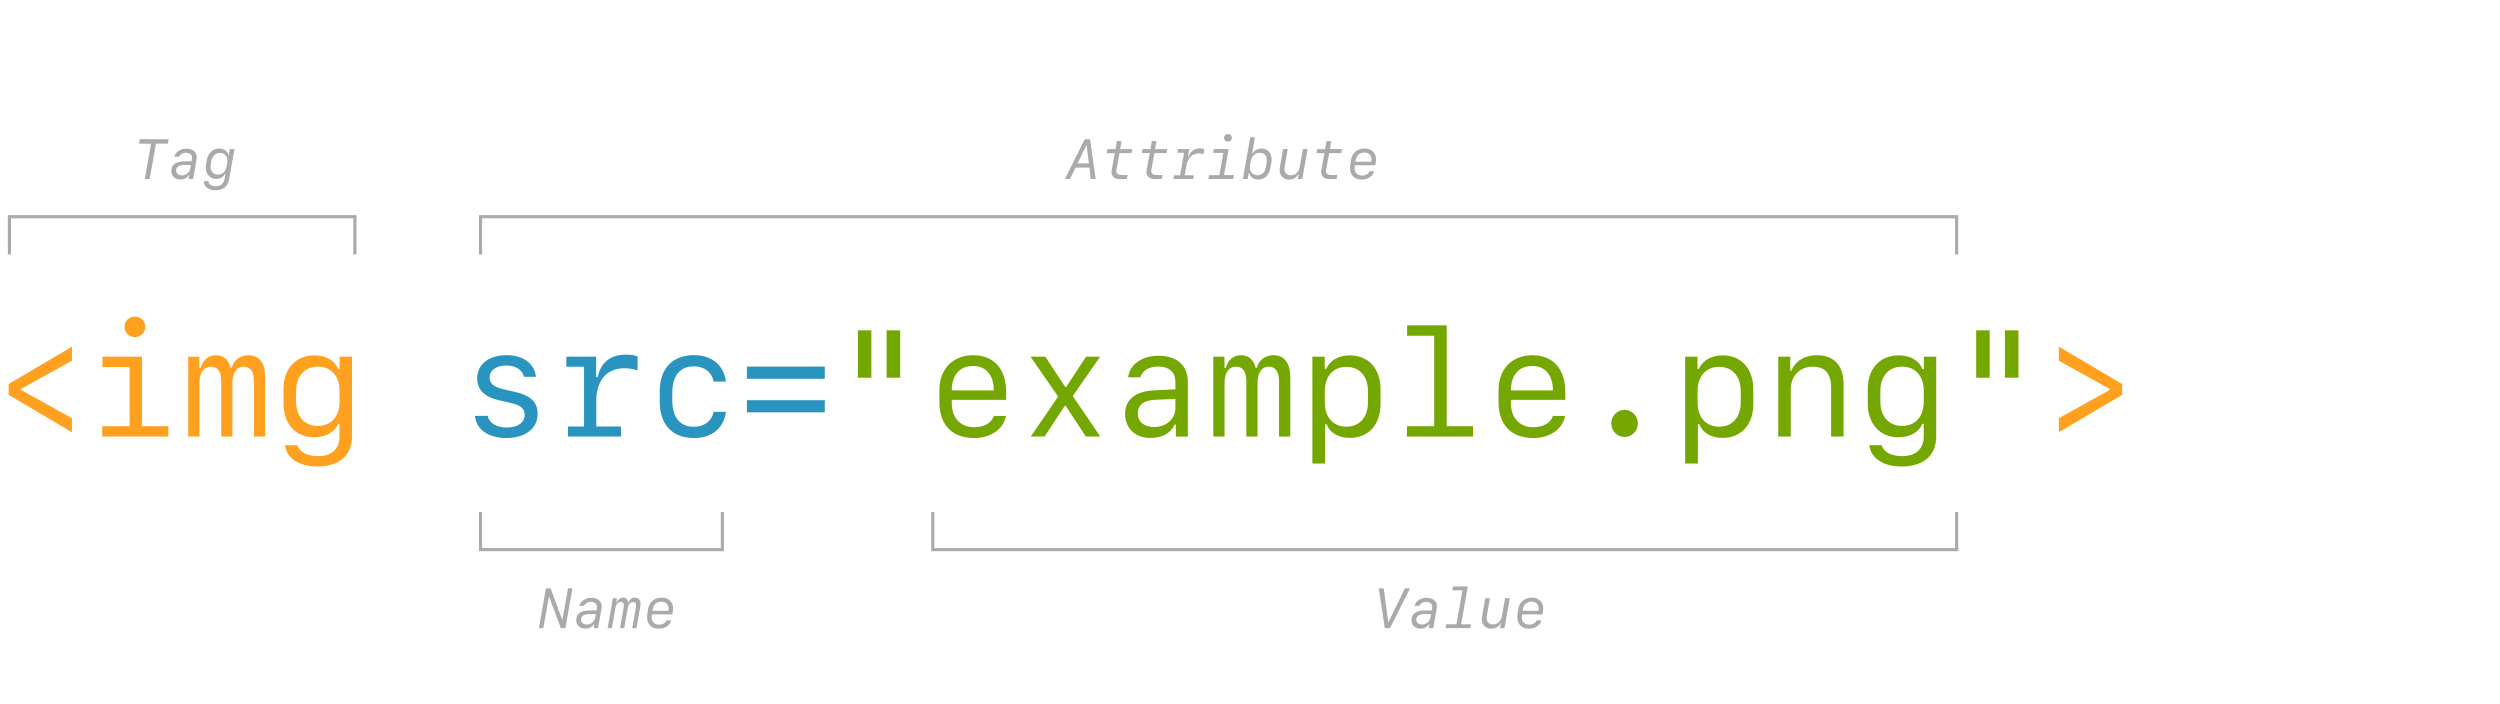
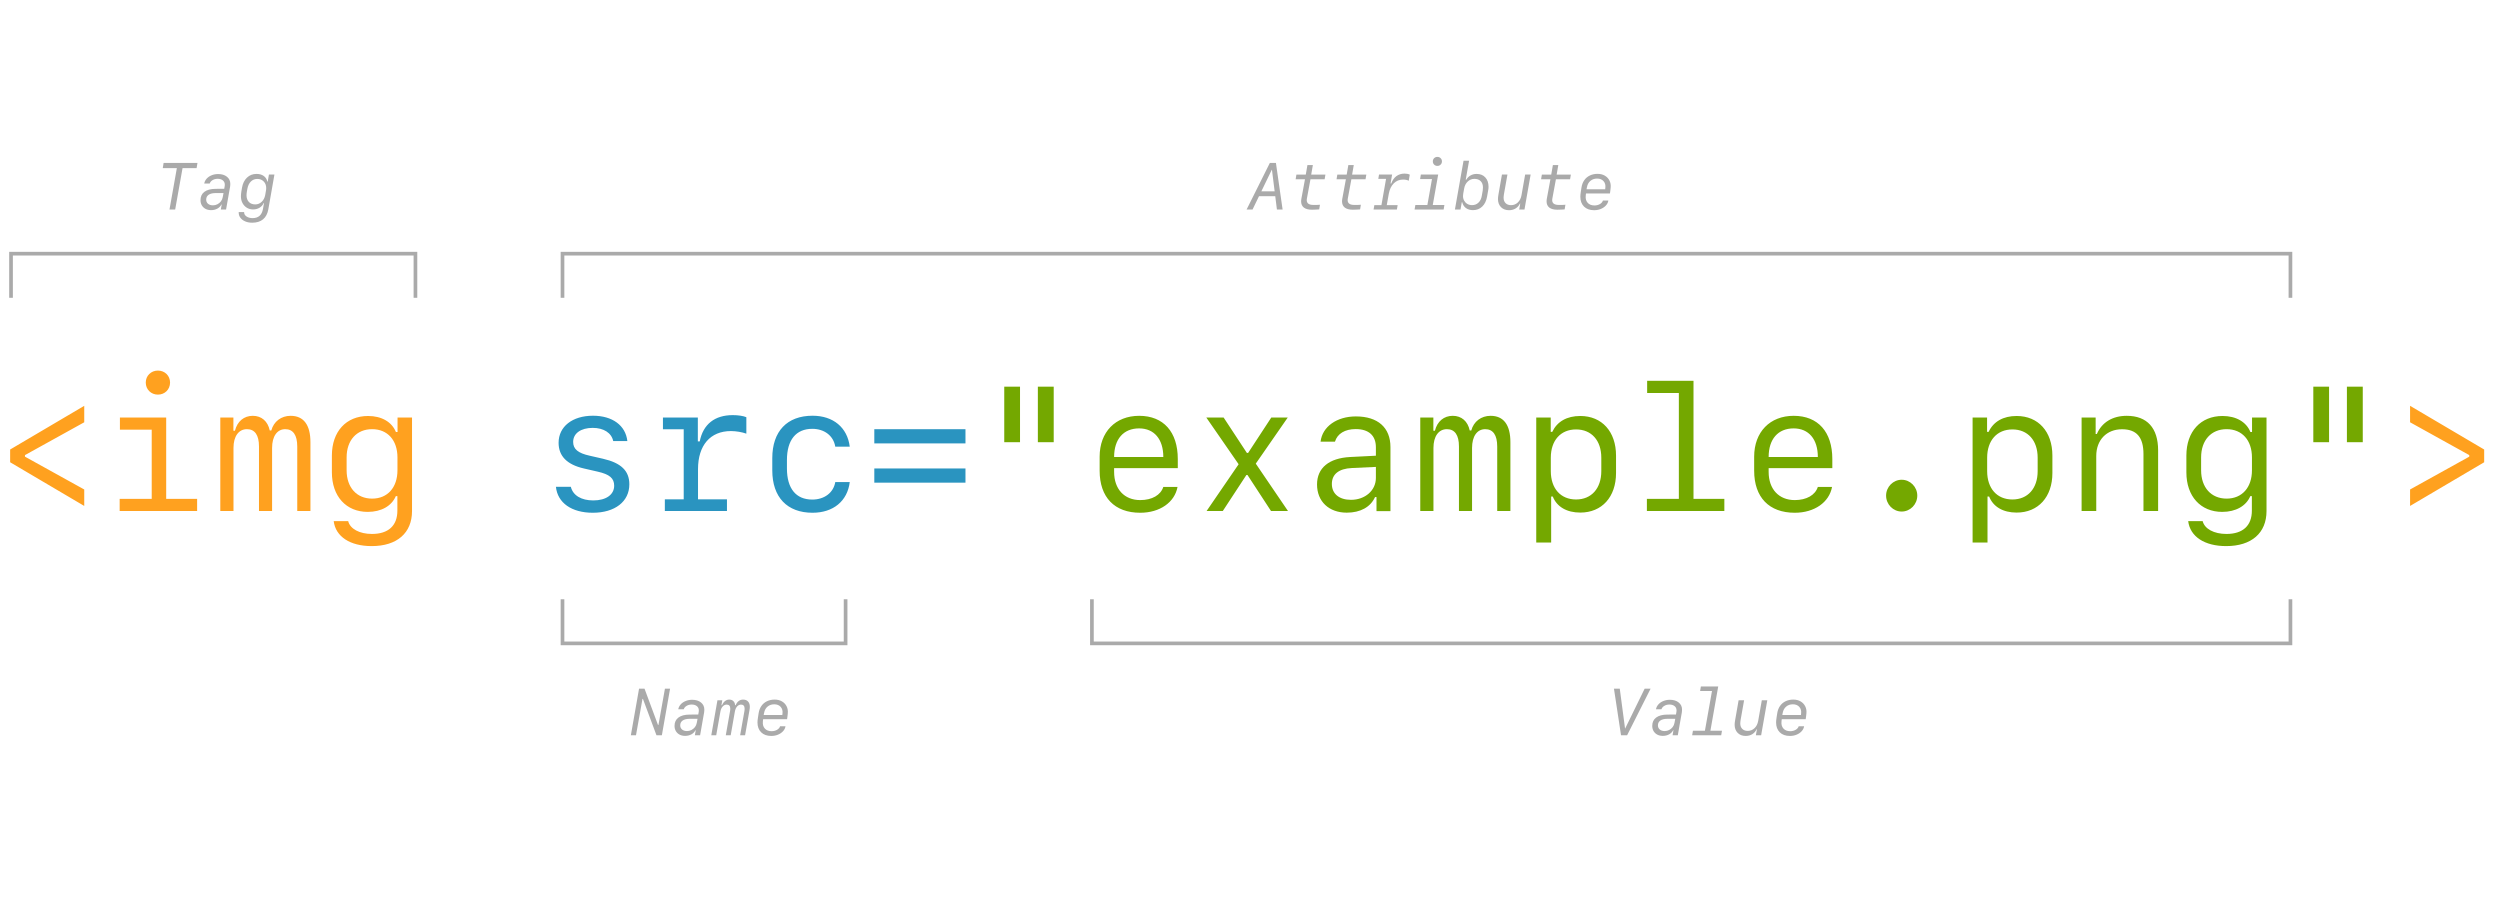
- <svg xmlns="http://www.w3.org/2000/svg" width="796" height="224" viewBox="0 0 796 224" fill="none">
+ <svg xmlns="http://www.w3.org/2000/svg" width="680" height="244" viewBox="0 0 680 244" fill="none">
  <path d="M22.914 114.859V110.383L2.758 122.266V125.734L22.914 137.617V133.141L6.789 124.211V123.789L22.914 114.859ZM42.953 107.336C44.828 107.336 46.258 105.93 46.258 104.055C46.258 102.203 44.828 100.797 42.953 100.797C41.078 100.797 39.648 102.203 39.648 104.055C39.648 105.93 41.078 107.336 42.953 107.336ZM53.617 139V135.695H45.203V113.57H32.617V116.875H41.266V135.695H32.547V139H53.617ZM84.438 120.273C84.438 115.562 82.586 113.102 79.047 113.102C76.492 113.102 74.453 114.648 73.797 117.086H73.375C72.836 114.578 71.148 113.102 68.758 113.102C66.367 113.102 64.539 114.602 63.906 117.156H63.484V113.57H59.922V139H63.508V121.844C63.508 118.68 64.914 116.734 67.164 116.734C69.32 116.734 70.445 118.352 70.445 121.422V139H74.008V121.844C74.008 118.68 75.367 116.734 77.594 116.734C79.727 116.734 80.852 118.352 80.852 121.445V139H84.438V120.273ZM101.102 148.539C107.992 148.539 112.07 144.977 112.07 139V113.57H108.133V117.508H107.688C106.586 114.766 103.797 113.148 100.117 113.148C94.164 113.148 90.273 117.367 90.273 123.906V128.477C90.273 134.992 94.141 139.234 100.023 139.234C103.727 139.234 106.539 137.617 107.664 134.945H108.086V138.906C108.086 142.984 105.625 145.234 101.172 145.234C97.773 145.234 95.219 143.852 94.703 141.742H90.766C91.281 145.961 95.219 148.539 101.102 148.539ZM94.281 127.914V124.422C94.281 119.758 97 116.734 101.219 116.734C105.414 116.734 108.109 119.734 108.109 124.422V127.914C108.109 132.602 105.414 135.625 101.219 135.625C97 135.625 94.281 132.578 94.281 127.914ZM655.539 114.859L671.641 123.789V124.211L655.539 133.141V137.617L675.695 125.734V122.266L655.539 110.383V114.859Z" fill="#FFA11F" />
  <path d="M151.938 120.438C151.938 124.047 154.211 126.367 158.805 127.422L162.578 128.289C165.812 129.016 167.055 130.094 167.055 132.109C167.055 134.547 164.852 136.117 161.383 136.117C158.102 136.117 155.852 134.758 155.266 132.414H151.211C151.656 136.773 155.477 139.469 161.242 139.469C167.266 139.469 171.18 136.422 171.18 131.734C171.18 128.055 168.93 125.898 163.984 124.773L160.398 123.953C157.211 123.25 155.898 122.148 155.898 120.203C155.898 117.883 157.984 116.383 161.219 116.383C164.195 116.383 166.328 117.742 166.797 119.969H170.641C170.172 115.727 166.586 113.078 161.289 113.078C155.688 113.078 151.938 116.031 151.938 120.438ZM189.859 127.609C189.859 121.141 193.188 117.25 198.812 117.25C200.195 117.25 201.836 117.531 203.008 117.953V113.477C202.164 113.125 200.781 112.914 199.328 112.914C194.43 112.914 191.266 115.352 190.328 120.062H189.812V113.57H180.32V116.758H185.969V135.812H180.836V139H197.734V135.812H189.859V127.609ZM231.133 121.492C230.477 116.266 226.633 113.078 221.008 113.078C214.094 113.078 210.062 117.32 210.062 124.609V127.938C210.062 135.227 214.094 139.469 221.008 139.469C226.633 139.469 230.5 136.305 231.133 131.125H227.195C226.703 134.031 224.219 135.883 220.938 135.883C216.508 135.883 214.047 132.883 214.047 127.422V125.125C214.047 119.664 216.508 116.641 220.938 116.641C224.219 116.641 226.703 118.516 227.195 121.492H231.133ZM262.609 120.602V116.734H237.812V120.602H262.609ZM262.609 131.289V127.422H237.812V131.289H262.609Z" fill="#2A94C0" />
  <path d="M277.445 120.273V105.18H273.156V120.273H277.445ZM286.609 120.273V105.18H282.297V120.273H286.609ZM316.422 132.438C315.719 134.664 313.352 136.023 310.141 136.023C305.805 136.023 303.039 133.023 303.039 128.359V127.328H320.359V124.844C320.359 117.484 316.469 113.102 309.859 113.102C303.391 113.102 299.102 117.508 299.102 124.211V128.031C299.102 135.273 303.156 139.469 310.141 139.469C315.484 139.469 319.516 136.633 320.289 132.438H316.422ZM309.836 116.523C313.938 116.523 316.422 119.453 316.422 124.305H303.039C303.039 119.43 305.594 116.523 309.836 116.523ZM339.32 129.203L345.719 139H350.336L341.57 126.109L350.266 113.57H345.789L339.484 123.203H339.156L332.828 113.57H328.117L336.906 126.273L328.188 139H332.594L339.016 129.203H339.32ZM366.32 139.445C370.023 139.445 372.789 137.922 374.008 135.203H374.406V139.023H378.203V121.609C378.203 116.312 374.781 113.266 368.805 113.266C363.602 113.266 359.664 116.055 359.195 120.133H363.109C363.766 117.953 365.828 116.711 368.758 116.711C372.297 116.711 374.242 118.469 374.242 121.656V123.953L367.258 124.305C361.469 124.609 358.234 127.281 358.234 131.781C358.234 136.398 361.469 139.445 366.32 139.445ZM367.469 135.953C364.258 135.953 362.266 134.312 362.266 131.641C362.266 128.992 364.141 127.469 367.703 127.305L374.242 127V130C374.242 133.398 371.312 135.953 367.469 135.953ZM410.828 120.273C410.828 115.562 408.977 113.102 405.438 113.102C402.883 113.102 400.844 114.648 400.188 117.086H399.766C399.227 114.578 397.539 113.102 395.148 113.102C392.758 113.102 390.93 114.602 390.297 117.156H389.875V113.57H386.312V139H389.898V121.844C389.898 118.68 391.305 116.734 393.555 116.734C395.711 116.734 396.836 118.352 396.836 121.422V139H400.398V121.844C400.398 118.68 401.758 116.734 403.984 116.734C406.117 116.734 407.242 118.352 407.242 121.445V139H410.828V120.273ZM429.836 113.148C426.203 113.148 423.555 114.648 422.219 117.461H421.797V113.57H417.859V147.578H421.914V135.062H422.359C423.461 137.852 426.156 139.422 429.836 139.422C435.719 139.422 439.562 135.18 439.562 128.664V123.93C439.562 117.391 435.719 113.148 429.836 113.148ZM428.688 116.805C432.883 116.805 435.555 119.805 435.555 124.492V128.148C435.555 132.836 432.883 135.859 428.688 135.859C424.492 135.859 421.82 132.859 421.82 128.148V124.492C421.82 119.805 424.492 116.805 428.688 116.805ZM469.023 139V135.695H460.633V103.586H448.023V106.891H456.648V135.695H447.953V139H469.023ZM494.453 132.438C493.75 134.664 491.383 136.023 488.172 136.023C483.836 136.023 481.07 133.023 481.07 128.359V127.328H498.391V124.844C498.391 117.484 494.5 113.102 487.891 113.102C481.422 113.102 477.133 117.508 477.133 124.211V128.031C477.133 135.273 481.188 139.469 488.172 139.469C493.516 139.469 497.547 136.633 498.32 132.438H494.453ZM487.867 116.523C491.969 116.523 494.453 119.453 494.453 124.305H481.07C481.07 119.43 483.625 116.523 487.867 116.523ZM517.258 139.141C519.578 139.141 521.5 137.195 521.5 134.805C521.5 132.438 519.578 130.492 517.258 130.492C514.938 130.492 513.016 132.438 513.016 134.805C513.016 137.195 514.938 139.141 517.258 139.141ZM548.523 113.148C544.891 113.148 542.242 114.648 540.906 117.461H540.484V113.57H536.547V147.578H540.602V135.062H541.047C542.148 137.852 544.844 139.422 548.523 139.422C554.406 139.422 558.25 135.18 558.25 128.664V123.93C558.25 117.391 554.406 113.148 548.523 113.148ZM547.375 116.805C551.57 116.805 554.242 119.805 554.242 124.492V128.148C554.242 132.836 551.57 135.859 547.375 135.859C543.18 135.859 540.508 132.859 540.508 128.148V124.492C540.508 119.805 543.18 116.805 547.375 116.805ZM566.195 139H570.18V124.023C570.18 119.688 572.992 116.758 577.188 116.758C581.148 116.758 583.023 118.914 583.023 123.508V139H587.008V122.5C587.008 116.406 584.008 113.102 578.477 113.102C574.609 113.102 571.703 114.883 570.344 118.047H570.016V113.57H566.195V139ZM605.523 148.539C612.414 148.539 616.492 144.977 616.492 139V113.57H612.555V117.508H612.109C611.008 114.766 608.219 113.148 604.539 113.148C598.586 113.148 594.695 117.367 594.695 123.906V128.477C594.695 134.992 598.562 139.234 604.445 139.234C608.148 139.234 610.961 137.617 612.086 134.945H612.508V138.906C612.508 142.984 610.047 145.234 605.594 145.234C602.195 145.234 599.641 143.852 599.125 141.742H595.188C595.703 145.961 599.641 148.539 605.523 148.539ZM598.703 127.914V124.422C598.703 119.758 601.422 116.734 605.641 116.734C609.836 116.734 612.531 119.734 612.531 124.422V127.914C612.531 132.602 609.836 135.625 605.641 135.625C601.422 135.625 598.703 132.578 598.703 127.914ZM633.508 120.273V105.18H629.219V120.273H633.508ZM642.672 120.273V105.18H638.359V120.273H642.672Z" fill="#74A800" />
  <path d="M345.926 46.181H345.97L347.323 57H348.87L347.051 44.317H345.398L339.07 57H340.688L345.926 46.181ZM347.174 52.034H342.674L342.173 53.361H347.209L347.174 52.034ZM355.62 44.906L355.172 47.49H352.623L352.412 48.765H354.952L353.985 54.003C353.956 54.149 353.936 54.287 353.924 54.416C353.912 54.539 353.906 54.656 353.906 54.768C353.906 55.506 354.155 56.071 354.653 56.464C355.157 56.851 355.887 57.044 356.842 57.044C357.17 57.044 357.53 57.032 357.923 57.009C358.315 56.991 358.614 56.974 358.819 56.956L359.03 55.69C358.843 55.708 358.591 55.723 358.274 55.734C357.958 55.74 357.621 55.743 357.264 55.743C356.045 55.743 355.436 55.31 355.436 54.442C355.436 54.372 355.438 54.302 355.444 54.231C355.45 54.155 355.462 54.076 355.479 53.994L356.446 48.765H360.296L360.516 47.49H356.648L357.097 44.906H355.62ZM366.747 44.906L366.299 47.49H363.75L363.539 48.765H366.079L365.112 54.003C365.083 54.149 365.062 54.287 365.051 54.416C365.039 54.539 365.033 54.656 365.033 54.768C365.033 55.506 365.282 56.071 365.78 56.464C366.284 56.851 367.014 57.044 367.969 57.044C368.297 57.044 368.657 57.032 369.05 57.009C369.442 56.991 369.741 56.974 369.946 56.956L370.157 55.69C369.97 55.708 369.718 55.723 369.401 55.734C369.085 55.74 368.748 55.743 368.391 55.743C367.172 55.743 366.562 55.31 366.562 54.442C366.562 54.372 366.565 54.302 366.571 54.231C366.577 54.155 366.589 54.076 366.606 53.994L367.573 48.765H371.423L371.643 47.49H367.775L368.224 44.906H366.747ZM377.751 52.711C377.968 51.504 378.419 50.558 379.104 49.872C379.79 49.187 380.631 48.844 381.627 48.844C382.283 48.844 382.799 48.952 383.174 49.169L383.455 47.508C383.086 47.315 382.617 47.218 382.049 47.218C381.188 47.218 380.446 47.446 379.825 47.903C379.21 48.36 378.744 49.025 378.428 49.898H378.234L378.656 47.464H375.097L374.895 48.659H377.004L375.536 57H376.986L377.751 52.711ZM379.948 57L380.159 55.805H373.822L373.611 57H379.948ZM390.97 45.126C391.321 45.126 391.614 45.009 391.849 44.774C392.089 44.54 392.209 44.247 392.209 43.895C392.209 43.55 392.089 43.26 391.849 43.025C391.614 42.791 391.321 42.674 390.97 42.674C390.618 42.674 390.322 42.791 390.082 43.025C389.848 43.26 389.73 43.55 389.73 43.895C389.73 44.247 389.848 44.54 390.082 44.774C390.322 45.009 390.618 45.126 390.97 45.126ZM392.666 57L392.877 55.761H389.713L391.189 47.464H386.47L386.268 48.703H389.502L388.245 55.761H384.976L384.765 57H392.666ZM400.655 57.158C401.657 57.158 402.495 56.833 403.169 56.183C403.843 55.532 404.282 54.627 404.487 53.467L404.786 51.753C404.827 51.548 404.854 51.375 404.865 51.234C404.877 51.088 404.883 50.947 404.883 50.812C404.883 49.74 404.59 48.888 404.004 48.255C403.424 47.622 402.633 47.306 401.631 47.306C401.027 47.306 400.477 47.446 399.979 47.727C399.486 48.003 399.108 48.384 398.845 48.87H398.678L399.592 43.72H398.08L395.733 57H397.254L397.605 55.023H397.729C397.887 55.69 398.224 56.215 398.739 56.596C399.255 56.971 399.894 57.158 400.655 57.158ZM400.409 55.796C399.929 55.796 399.501 55.688 399.126 55.471C398.757 55.254 398.467 54.961 398.256 54.592C398.045 54.217 397.939 53.795 397.939 53.326C397.939 53.098 397.96 52.878 398.001 52.667L398.256 51.243C398.396 50.476 398.722 49.852 399.231 49.371C399.747 48.891 400.345 48.65 401.024 48.65C401.757 48.65 402.328 48.855 402.738 49.266C403.154 49.676 403.362 50.247 403.362 50.98C403.362 51.308 403.342 51.589 403.301 51.823L403.046 53.282C402.911 54.067 402.606 54.683 402.132 55.128C401.663 55.573 401.089 55.796 400.409 55.796ZM416.335 47.464H414.841L413.848 53.098C413.701 53.924 413.367 54.583 412.846 55.075C412.324 55.562 411.712 55.805 411.009 55.805C410.388 55.805 409.893 55.623 409.523 55.26C409.16 54.891 408.979 54.401 408.979 53.792C408.979 53.669 408.987 53.523 409.005 53.352C409.022 53.183 409.046 53.004 409.075 52.816L410.024 47.464H408.53L407.59 52.834C407.537 53.162 407.499 53.423 407.476 53.616C407.458 53.81 407.449 53.985 407.449 54.144C407.449 55.046 407.722 55.778 408.267 56.341C408.817 56.898 409.547 57.176 410.455 57.176C411.135 57.176 411.735 57.015 412.257 56.692C412.778 56.364 413.162 55.922 413.408 55.365H413.505L413.224 57H414.656L416.335 47.464ZM422.382 44.906L421.934 47.49H419.385L419.174 48.765H421.714L420.747 54.003C420.718 54.149 420.697 54.287 420.686 54.416C420.674 54.539 420.668 54.656 420.668 54.768C420.668 55.506 420.917 56.071 421.415 56.464C421.919 56.851 422.648 57.044 423.604 57.044C423.932 57.044 424.292 57.032 424.685 57.009C425.077 56.991 425.376 56.974 425.581 56.956L425.792 55.69C425.604 55.708 425.353 55.723 425.036 55.734C424.72 55.74 424.383 55.743 424.025 55.743C422.807 55.743 422.197 55.31 422.197 54.442C422.197 54.372 422.2 54.302 422.206 54.231C422.212 54.155 422.224 54.076 422.241 53.994L423.208 48.765H427.058L427.277 47.49H423.41L423.858 44.906H422.382ZM434.414 48.571C435.164 48.571 435.747 48.806 436.163 49.274C436.579 49.743 436.743 50.344 436.655 51.076C436.649 51.147 436.641 51.217 436.629 51.287C436.623 51.357 436.617 51.425 436.611 51.489H431.54C431.558 51.39 431.575 51.29 431.593 51.19C431.616 51.091 431.637 50.994 431.654 50.9C431.789 50.174 432.103 49.605 432.595 49.195C433.087 48.779 433.693 48.571 434.414 48.571ZM437.473 54.539H435.996C435.891 54.926 435.618 55.248 435.179 55.506C434.745 55.758 434.247 55.884 433.685 55.884C432.899 55.884 432.287 55.644 431.848 55.163C431.414 54.683 431.238 54.044 431.32 53.247C431.326 53.153 431.335 53.054 431.347 52.948C431.358 52.837 431.373 52.728 431.391 52.623H437.903L438.009 51.858C438.026 51.73 438.041 51.601 438.053 51.472C438.07 51.337 438.085 51.199 438.097 51.059C438.173 50.338 438.067 49.693 437.78 49.125C437.499 48.557 437.077 48.108 436.515 47.78C435.952 47.452 435.29 47.288 434.528 47.288C433.749 47.288 433.052 47.438 432.437 47.736C431.821 48.029 431.32 48.451 430.934 49.002C430.547 49.547 430.292 50.197 430.169 50.953L429.984 52.148C429.938 52.471 429.902 52.734 429.879 52.94C429.861 53.139 429.853 53.326 429.853 53.502C429.853 54.639 430.187 55.535 430.854 56.191C431.522 56.848 432.439 57.176 433.605 57.176C434.262 57.176 434.868 57.062 435.425 56.833C435.981 56.605 436.441 56.291 436.805 55.893C437.174 55.494 437.396 55.043 437.473 54.539Z" fill="#AAAAAA" />
-   <path d="M47.647 57L49.65 45.741H53.474L53.711 44.317H44.5L44.272 45.741H48.103L46.1 57H47.647ZM57.411 57.158C58.668 57.158 59.74 56.569 60.215 55.629H60.303L60.065 57H61.489L62.456 51.498C62.614 50.654 62.641 50.417 62.641 50.013C62.641 48.404 61.322 47.341 59.336 47.341C57.394 47.341 55.847 48.395 55.548 49.916H57.042C57.288 49.151 58.167 48.633 59.195 48.633C60.382 48.633 61.147 49.257 61.147 50.232C61.147 50.426 61.129 50.575 61.076 50.865L60.988 51.349L58.615 51.366C55.978 51.393 54.52 52.5 54.537 54.477C54.555 56.068 55.724 57.158 57.411 57.158ZM57.93 55.849C56.796 55.849 56.075 55.233 56.084 54.267C56.093 53.159 56.998 52.526 58.606 52.518L60.795 52.509L60.584 53.634C60.355 54.908 59.222 55.849 57.93 55.849ZM68.591 60.577C71.069 60.577 72.564 59.329 72.985 56.938L74.647 47.464H73.152L72.818 49.389H72.713C72.432 48.062 71.351 47.306 69.76 47.306C67.738 47.306 66.227 48.738 65.831 51.032L65.647 52.105C65.585 52.456 65.532 53.019 65.532 53.405C65.532 55.471 66.93 56.965 68.846 56.965C70.155 56.965 71.272 56.279 71.702 55.233H71.808L71.526 56.833C71.219 58.494 70.287 59.329 68.714 59.329C67.404 59.329 66.42 58.67 66.402 57.791V57.677H64.926C64.926 57.685 64.926 57.791 64.926 57.835C64.926 59.426 66.464 60.577 68.591 60.577ZM69.98 48.668C71.412 48.668 72.405 49.688 72.405 51.147C72.405 51.349 72.379 51.639 72.326 51.938L72.133 53.062C71.86 54.574 70.762 55.602 69.426 55.602C67.967 55.602 67.053 54.645 67.053 53.098C67.053 52.878 67.097 52.43 67.149 52.122L67.299 51.287C67.598 49.67 68.626 48.668 69.98 48.668Z" fill="#AAAAAA" />
+   <path d="M47.647 57L49.65 45.741H53.474L53.711 44.317H44.5L44.272 45.741H48.103L46.1 57H47.647ZM57.411 57.158C58.038 57.158 58.603 57.023 59.107 56.754C59.611 56.478 59.98 56.103 60.215 55.629H60.303L60.065 57H61.489L62.456 51.498C62.515 51.217 62.556 50.994 62.579 50.83C62.602 50.66 62.617 50.517 62.623 50.399C62.635 50.276 62.641 50.148 62.641 50.013C62.641 49.21 62.339 48.565 61.735 48.079C61.132 47.587 60.332 47.341 59.336 47.341C58.691 47.341 58.1 47.452 57.56 47.675C57.022 47.892 56.576 48.193 56.225 48.58C55.873 48.967 55.648 49.412 55.548 49.916H57.042C57.165 49.535 57.426 49.227 57.824 48.993C58.223 48.753 58.68 48.633 59.195 48.633C59.793 48.633 60.268 48.779 60.619 49.072C60.971 49.359 61.147 49.746 61.147 50.232C61.147 50.326 61.141 50.42 61.129 50.514C61.117 50.602 61.1 50.719 61.076 50.865L60.988 51.349L58.615 51.366C57.297 51.378 56.286 51.65 55.583 52.184C54.88 52.717 54.531 53.481 54.537 54.477C54.543 55.005 54.666 55.471 54.906 55.875C55.152 56.279 55.489 56.596 55.917 56.824C56.351 57.047 56.849 57.158 57.411 57.158ZM57.93 55.849C57.361 55.849 56.91 55.705 56.576 55.418C56.242 55.131 56.078 54.747 56.084 54.267C56.09 53.716 56.31 53.288 56.743 52.983C57.183 52.679 57.804 52.523 58.606 52.518L60.795 52.509L60.584 53.634C60.508 54.062 60.341 54.442 60.083 54.776C59.825 55.105 59.509 55.365 59.134 55.559C58.765 55.752 58.363 55.849 57.93 55.849ZM69.98 48.668C70.694 48.668 71.277 48.899 71.728 49.362C72.18 49.819 72.405 50.414 72.405 51.147C72.405 51.246 72.399 51.366 72.388 51.507C72.376 51.642 72.356 51.785 72.326 51.938L72.133 53.062C71.992 53.818 71.673 54.431 71.175 54.899C70.677 55.368 70.094 55.602 69.426 55.602C68.699 55.602 68.122 55.38 67.694 54.935C67.267 54.483 67.053 53.871 67.053 53.098C67.053 52.986 67.061 52.834 67.079 52.641C67.103 52.447 67.126 52.274 67.149 52.122L67.299 51.287C67.451 50.478 67.765 49.84 68.239 49.371C68.72 48.902 69.3 48.668 69.98 48.668ZM68.591 60.577C69.827 60.577 70.814 60.27 71.553 59.654C72.297 59.039 72.774 58.134 72.985 56.938L74.647 47.464H73.152L72.818 49.389H72.713C72.572 48.727 72.241 48.214 71.72 47.851C71.204 47.487 70.551 47.306 69.76 47.306C68.746 47.306 67.888 47.64 67.185 48.308C66.481 48.976 66.03 49.884 65.831 51.032L65.647 52.105C65.617 52.28 65.591 52.494 65.567 52.746C65.544 52.992 65.532 53.212 65.532 53.405C65.532 54.091 65.676 54.703 65.963 55.242C66.25 55.775 66.643 56.197 67.141 56.508C67.639 56.812 68.207 56.965 68.846 56.965C69.502 56.965 70.088 56.81 70.603 56.499C71.125 56.183 71.491 55.761 71.702 55.233H71.808L71.526 56.833C71.38 57.665 71.069 58.289 70.595 58.705C70.126 59.121 69.499 59.329 68.714 59.329C68.058 59.329 67.51 59.183 67.07 58.89C66.631 58.602 66.408 58.236 66.402 57.791C66.402 57.773 66.402 57.753 66.402 57.73C66.402 57.712 66.402 57.694 66.402 57.677H64.926C64.926 57.694 64.926 57.715 64.926 57.738C64.926 57.762 64.926 57.794 64.926 57.835C64.926 58.362 65.081 58.831 65.392 59.241C65.708 59.657 66.142 59.982 66.692 60.217C67.249 60.457 67.882 60.577 68.591 60.577Z" fill="#AAAAAA" />
  <path d="M153 81V69H623V81" stroke="#AAAAAA" />
  <path d="M3 81V69H113V81" stroke="#AAAAAA" />
  <path d="M153 163V175H230V163" stroke="#AAAAAA" />
  <path d="M297 163V175H623V163" stroke="#AAAAAA" />
  <path d="M172.988 200L174.755 190.104H174.878L178.561 200H180.028L182.261 187.317H180.863L179.097 197.188H178.974L175.309 187.317H173.823L171.591 200H172.988ZM186.348 200.158C186.975 200.158 187.54 200.023 188.044 199.754C188.548 199.479 188.917 199.104 189.151 198.629H189.239L189.002 200H190.426L191.393 194.498C191.451 194.217 191.492 193.994 191.516 193.83C191.539 193.66 191.554 193.517 191.56 193.399C191.571 193.276 191.577 193.147 191.577 193.013C191.577 192.21 191.275 191.565 190.672 191.079C190.068 190.587 189.269 190.341 188.272 190.341C187.628 190.341 187.036 190.452 186.497 190.675C185.958 190.892 185.513 191.193 185.161 191.58C184.81 191.967 184.584 192.412 184.484 192.916H185.979C186.102 192.535 186.362 192.228 186.761 191.993C187.159 191.753 187.616 191.633 188.132 191.633C188.729 191.633 189.204 191.779 189.556 192.072C189.907 192.359 190.083 192.746 190.083 193.232C190.083 193.326 190.077 193.42 190.065 193.514C190.054 193.602 190.036 193.719 190.013 193.865L189.925 194.349L187.552 194.366C186.233 194.378 185.223 194.65 184.52 195.184C183.816 195.717 183.468 196.481 183.474 197.478C183.479 198.005 183.603 198.471 183.843 198.875C184.089 199.279 184.426 199.596 184.854 199.824C185.287 200.047 185.785 200.158 186.348 200.158ZM186.866 198.849C186.298 198.849 185.847 198.705 185.513 198.418C185.179 198.131 185.015 197.747 185.021 197.267C185.026 196.716 185.246 196.288 185.68 195.983C186.119 195.679 186.74 195.523 187.543 195.518L189.731 195.509L189.521 196.634C189.444 197.062 189.277 197.442 189.02 197.776C188.762 198.104 188.445 198.365 188.07 198.559C187.701 198.752 187.3 198.849 186.866 198.849ZM195.945 193.558C196.057 192.96 196.265 192.494 196.569 192.16C196.874 191.82 197.237 191.65 197.659 191.65C197.981 191.65 198.225 191.744 198.389 191.932C198.553 192.119 198.635 192.4 198.635 192.775C198.635 192.881 198.629 192.989 198.617 193.101C198.611 193.206 198.597 193.314 198.573 193.426L197.413 200H198.749L199.883 193.549C199.994 192.951 200.199 192.485 200.498 192.151C200.803 191.817 201.16 191.65 201.57 191.65C201.887 191.65 202.127 191.744 202.291 191.932C202.455 192.119 202.537 192.4 202.537 192.775C202.537 192.881 202.531 192.989 202.52 193.101C202.508 193.206 202.493 193.317 202.476 193.435L201.315 200H202.66L203.864 193.136C203.923 192.819 203.952 192.523 203.952 192.248C203.952 191.633 203.791 191.152 203.469 190.807C203.146 190.461 202.692 190.288 202.106 190.288C201.667 190.288 201.274 190.417 200.929 190.675C200.589 190.933 200.313 191.311 200.103 191.809H199.944C199.915 191.34 199.757 190.971 199.47 190.701C199.188 190.426 198.816 190.288 198.354 190.288C197.926 190.288 197.542 190.423 197.202 190.692C196.862 190.956 196.593 191.328 196.394 191.809H196.235L196.464 190.464H195.146L193.467 200H194.812L195.945 193.558ZM210.597 191.571C211.347 191.571 211.93 191.806 212.346 192.274C212.762 192.743 212.926 193.344 212.838 194.076C212.832 194.146 212.823 194.217 212.812 194.287C212.806 194.357 212.8 194.425 212.794 194.489H207.723C207.74 194.39 207.758 194.29 207.775 194.19C207.799 194.091 207.819 193.994 207.837 193.9C207.972 193.174 208.285 192.605 208.777 192.195C209.27 191.779 209.876 191.571 210.597 191.571ZM213.655 197.539H212.179C212.073 197.926 211.801 198.248 211.361 198.506C210.928 198.758 210.43 198.884 209.867 198.884C209.082 198.884 208.47 198.644 208.03 198.163C207.597 197.683 207.421 197.044 207.503 196.247C207.509 196.153 207.518 196.054 207.529 195.948C207.541 195.837 207.556 195.729 207.573 195.623H214.086L214.191 194.858C214.209 194.729 214.224 194.601 214.235 194.472C214.253 194.337 214.268 194.199 214.279 194.059C214.355 193.338 214.25 192.693 213.963 192.125C213.682 191.557 213.26 191.108 212.697 190.78C212.135 190.452 211.473 190.288 210.711 190.288C209.932 190.288 209.234 190.438 208.619 190.736C208.004 191.029 207.503 191.451 207.116 192.002C206.729 192.547 206.475 193.197 206.352 193.953L206.167 195.148C206.12 195.471 206.085 195.734 206.062 195.939C206.044 196.139 206.035 196.326 206.035 196.502C206.035 197.639 206.369 198.535 207.037 199.191C207.705 199.848 208.622 200.176 209.788 200.176C210.444 200.176 211.051 200.062 211.607 199.833C212.164 199.604 212.624 199.291 212.987 198.893C213.356 198.494 213.579 198.043 213.655 197.539Z" fill="#AAAAAA" />
  <path d="M442.054 198.137H442.01L440.577 187.317H438.995L440.92 200H442.572L448.962 187.317H447.345L442.054 198.137ZM452.284 200.158C452.911 200.158 453.477 200.023 453.98 199.754C454.484 199.479 454.854 199.104 455.088 198.629H455.176L454.938 200H456.362L457.329 194.498C457.388 194.217 457.429 193.994 457.452 193.83C457.476 193.66 457.49 193.517 457.496 193.399C457.508 193.276 457.514 193.147 457.514 193.013C457.514 192.21 457.212 191.565 456.608 191.079C456.005 190.587 455.205 190.341 454.209 190.341C453.564 190.341 452.973 190.452 452.434 190.675C451.895 190.892 451.449 191.193 451.098 191.58C450.746 191.967 450.521 192.412 450.421 192.916H451.915C452.038 192.535 452.299 192.228 452.697 191.993C453.096 191.753 453.553 191.633 454.068 191.633C454.666 191.633 455.141 191.779 455.492 192.072C455.844 192.359 456.02 192.746 456.02 193.232C456.02 193.326 456.014 193.42 456.002 193.514C455.99 193.602 455.973 193.719 455.949 193.865L455.861 194.349L453.488 194.366C452.17 194.378 451.159 194.65 450.456 195.184C449.753 195.717 449.404 196.481 449.41 197.478C449.416 198.005 449.539 198.471 449.779 198.875C450.025 199.279 450.362 199.596 450.79 199.824C451.224 200.047 451.722 200.158 452.284 200.158ZM452.803 198.849C452.234 198.849 451.783 198.705 451.449 198.418C451.115 198.131 450.951 197.747 450.957 197.267C450.963 196.716 451.183 196.288 451.616 195.983C452.056 195.679 452.677 195.523 453.479 195.518L455.668 195.509L455.457 196.634C455.381 197.062 455.214 197.442 454.956 197.776C454.698 198.104 454.382 198.365 454.007 198.559C453.638 198.752 453.236 198.849 452.803 198.849ZM468.166 200L468.377 198.761H465.23L467.357 186.72H462.638L462.427 187.959H465.661L463.736 198.761H460.476L460.265 200H468.166ZM480.708 190.464H479.214L478.221 196.098C478.074 196.924 477.74 197.583 477.219 198.075C476.697 198.562 476.085 198.805 475.382 198.805C474.761 198.805 474.266 198.623 473.896 198.26C473.533 197.891 473.352 197.401 473.352 196.792C473.352 196.669 473.36 196.522 473.378 196.353C473.396 196.183 473.419 196.004 473.448 195.816L474.397 190.464H472.903L471.963 195.834C471.91 196.162 471.872 196.423 471.849 196.616C471.831 196.81 471.822 196.985 471.822 197.144C471.822 198.046 472.095 198.778 472.64 199.341C473.19 199.897 473.92 200.176 474.828 200.176C475.508 200.176 476.108 200.015 476.63 199.692C477.151 199.364 477.535 198.922 477.781 198.365H477.878L477.597 200H479.029L480.708 190.464ZM487.66 191.571C488.41 191.571 488.993 191.806 489.409 192.274C489.825 192.743 489.989 193.344 489.901 194.076C489.896 194.146 489.887 194.217 489.875 194.287C489.869 194.357 489.863 194.425 489.857 194.489H484.786C484.804 194.39 484.821 194.29 484.839 194.19C484.862 194.091 484.883 193.994 484.9 193.9C485.035 193.174 485.349 192.605 485.841 192.195C486.333 191.779 486.939 191.571 487.66 191.571ZM490.719 197.539H489.242C489.137 197.926 488.864 198.248 488.425 198.506C487.991 198.758 487.493 198.884 486.931 198.884C486.146 198.884 485.533 198.644 485.094 198.163C484.66 197.683 484.484 197.044 484.566 196.247C484.572 196.153 484.581 196.054 484.593 195.948C484.604 195.837 484.619 195.729 484.637 195.623H491.149L491.255 194.858C491.272 194.729 491.287 194.601 491.299 194.472C491.316 194.337 491.331 194.199 491.343 194.059C491.419 193.338 491.313 192.693 491.026 192.125C490.745 191.557 490.323 191.108 489.761 190.78C489.198 190.452 488.536 190.288 487.774 190.288C486.995 190.288 486.298 190.438 485.683 190.736C485.067 191.029 484.566 191.451 484.18 192.002C483.793 192.547 483.538 193.197 483.415 193.953L483.23 195.148C483.184 195.471 483.148 195.734 483.125 195.939C483.107 196.139 483.099 196.326 483.099 196.502C483.099 197.639 483.433 198.535 484.101 199.191C484.769 199.848 485.686 200.176 486.852 200.176C487.508 200.176 488.114 200.062 488.671 199.833C489.228 199.604 489.688 199.291 490.051 198.893C490.42 198.494 490.643 198.043 490.719 197.539Z" fill="#AAAAAA" />
</svg>
